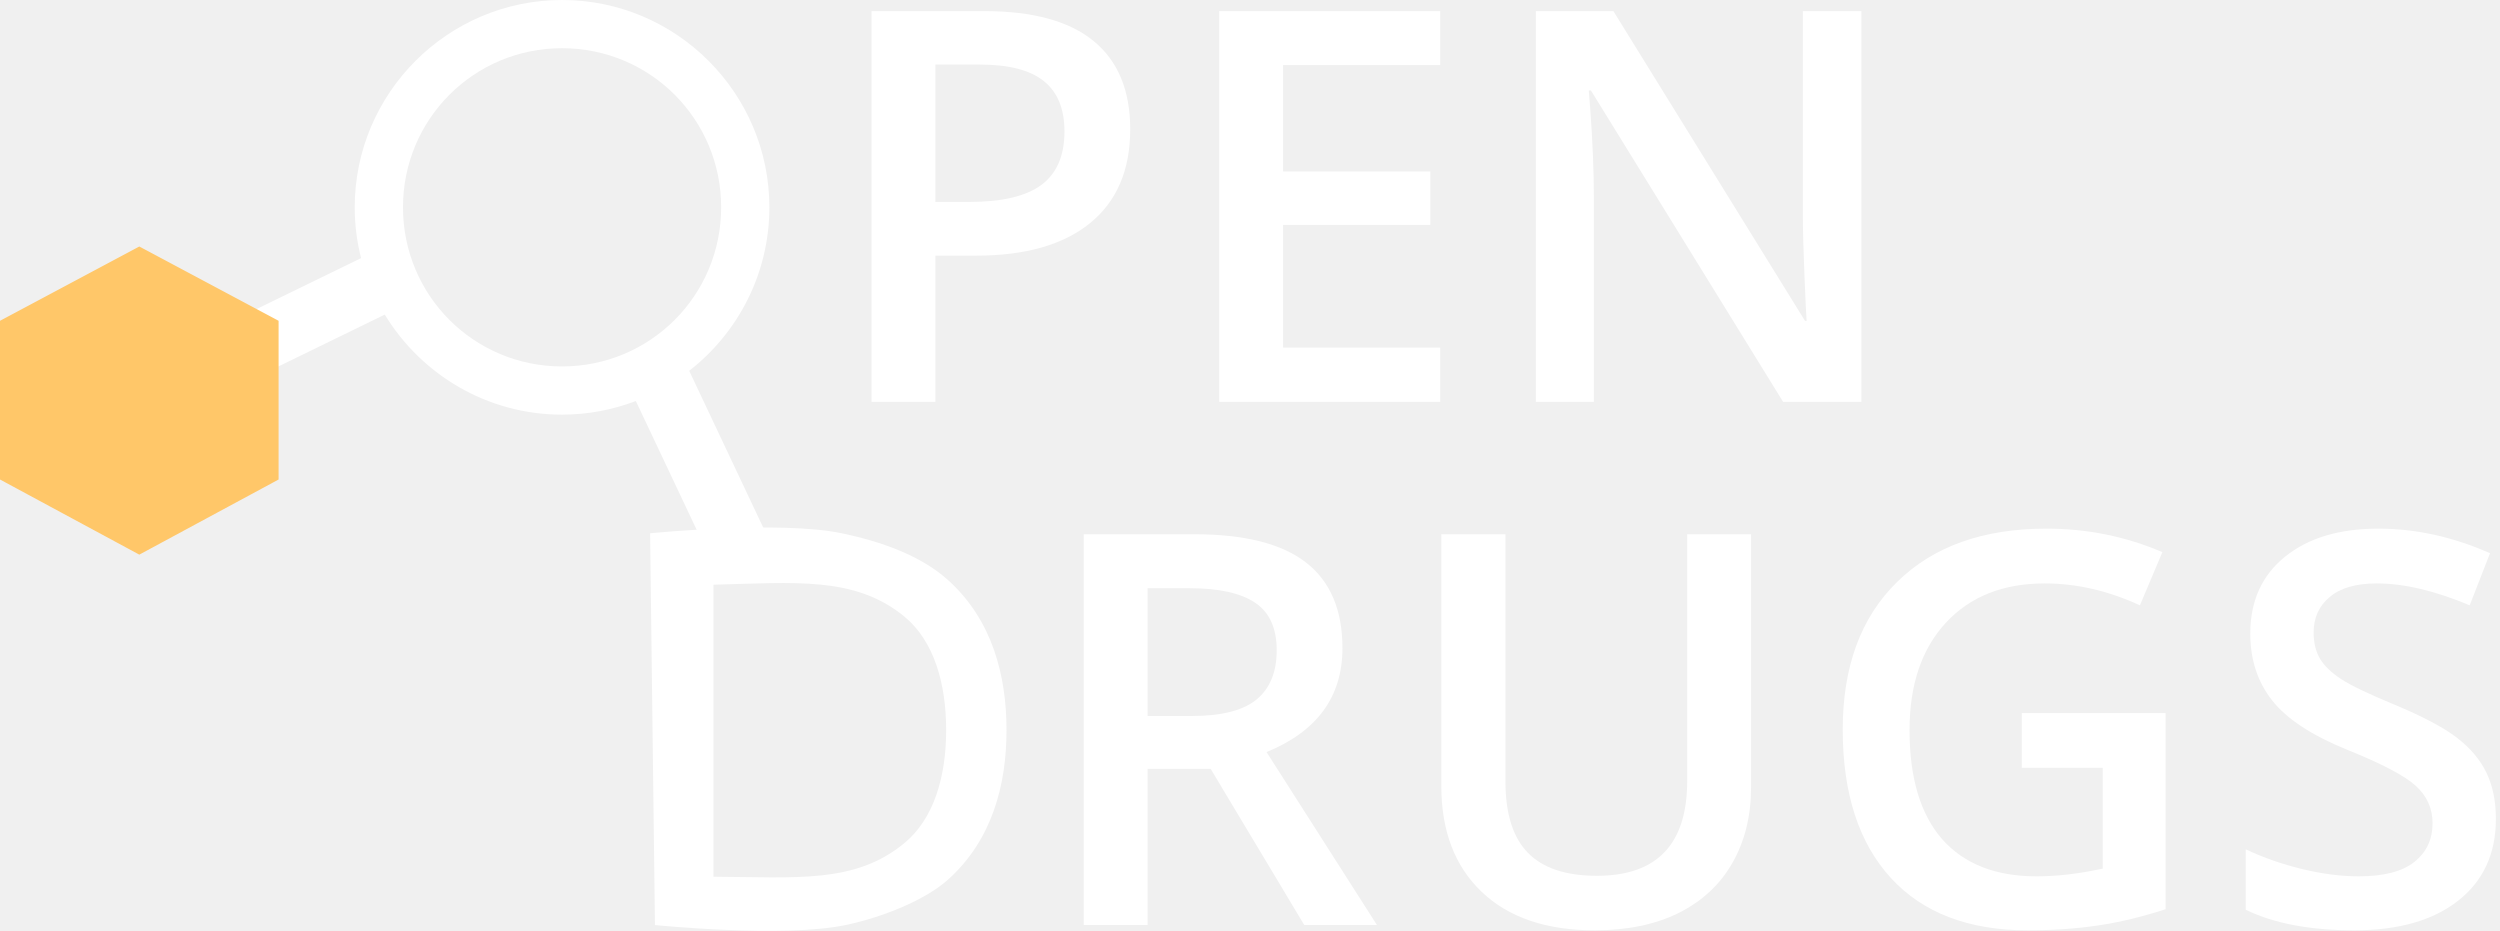
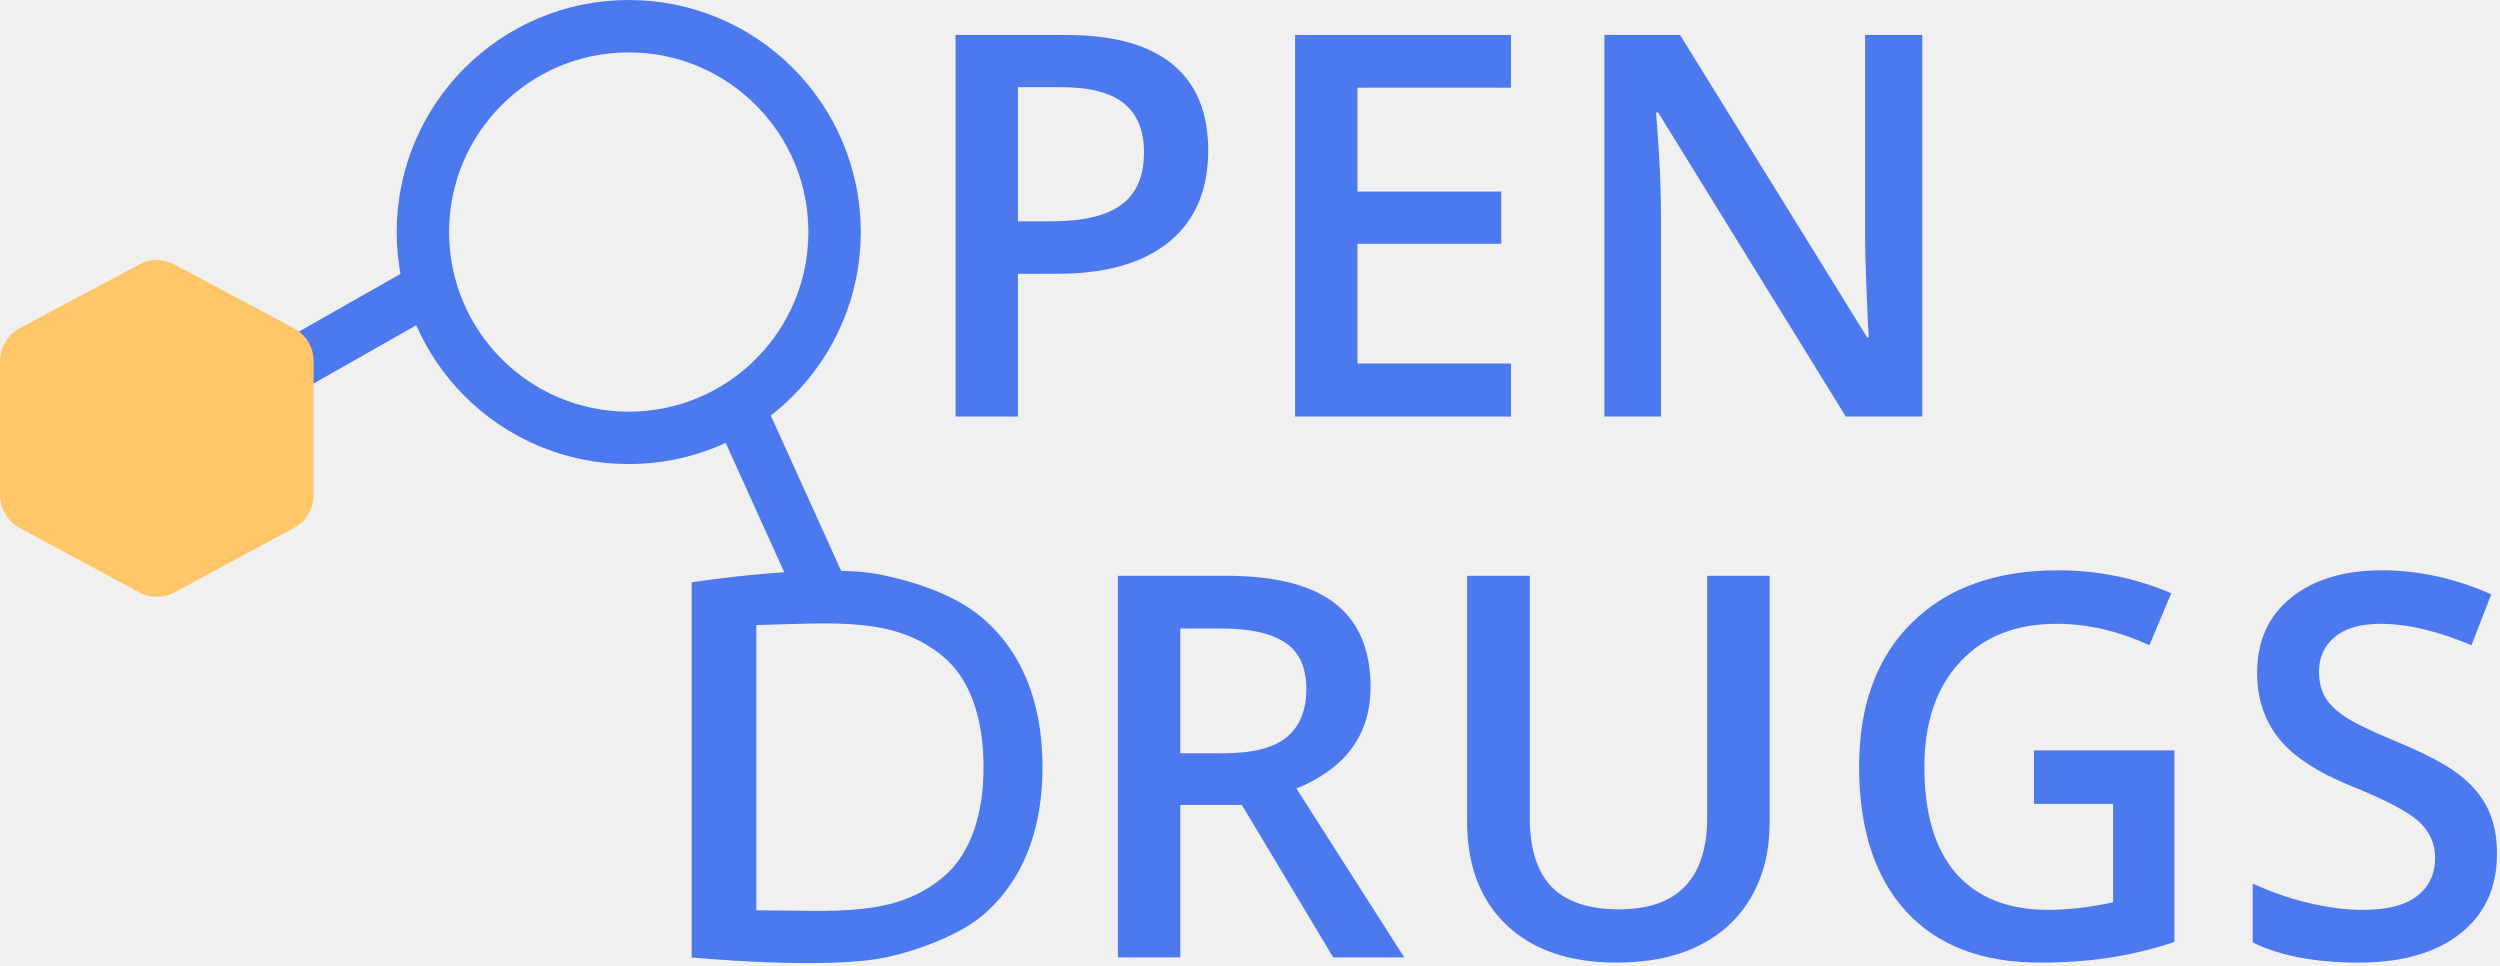
- <svg xmlns="http://www.w3.org/2000/svg" width="376" height="140" viewBox="0 0 376 140" fill="none">
-   <path fill-rule="evenodd" clip-rule="evenodd" d="M84.532 0C67.354 0 53.35 14.003 53.35 31.181C53.35 33.817 53.682 36.375 54.308 38.821L36.488 47.505C33.164 43.578 28.208 41.069 22.699 41.069C12.772 41.069 4.634 49.206 4.634 59.133C4.634 69.06 12.772 77.198 22.699 77.198C32.618 77.198 40.763 69.06 40.763 59.133C40.763 57.993 40.653 56.886 40.447 55.809L57.87 47.315C63.348 56.323 73.251 62.363 84.532 62.363C88.442 62.363 92.178 61.627 95.63 60.313L107.924 86.341L116.03 81.972L103.657 55.769C110.988 50.061 115.714 41.156 115.714 31.181C115.714 14.003 101.71 0 84.532 0ZM107.924 86.341C107.026 87.015 106.166 87.737 105.346 88.501L107.924 86.341ZM84.532 7.251C97.791 7.251 108.462 17.922 108.462 31.181C108.462 44.441 97.791 55.112 84.532 55.112C71.272 55.112 60.609 44.441 60.609 31.181C60.609 17.922 71.272 7.251 84.532 7.251Z" fill="white" />
-   <path d="M97.776 80.206L98.505 139.129C98.505 139.129 117.859 141.088 127.17 139.129C132.751 137.955 139.19 135.36 142.618 132.265C149.27 126.259 151.379 117.968 151.379 109.815C151.379 101.662 149.28 93.304 142.618 87.273C138.471 83.518 132.389 81.414 126.612 80.206C117.243 78.246 97.776 80.206 97.776 80.206ZM107.306 87.941C119.478 87.639 128.6 86.617 136.032 92.744C140.507 96.434 142.301 102.853 142.301 109.815C142.301 116.778 140.481 123.093 136.048 126.778C128.624 132.949 119.729 131.922 107.306 131.86V87.941Z" fill="white" />
-   <path d="M172.601 107.684H179.274C183.749 107.684 186.991 106.853 189.001 105.191C191.011 103.53 192.016 101.065 192.016 97.796C192.016 94.473 190.93 92.088 188.76 90.641C186.589 89.194 183.32 88.47 178.952 88.47H172.601V107.684ZM172.601 115.642V139.116H162.995V80.351H179.595C187.179 80.351 192.793 81.771 196.437 84.612C200.082 87.452 201.904 91.739 201.904 97.474C201.904 104.79 198.099 110.002 190.488 113.11L207.089 139.116H196.156L182.087 115.642H172.601Z" fill="white" />
-   <path d="M263.361 80.351V118.376C263.361 122.717 262.423 126.522 260.547 129.791C258.698 133.033 256.005 135.539 252.468 137.308C248.957 139.049 244.75 139.92 239.847 139.92C232.558 139.92 226.89 137.991 222.844 134.132C218.798 130.273 216.774 124.968 216.774 118.215V80.351H226.421V117.531C226.421 122.382 227.547 125.959 229.798 128.264C232.049 130.568 235.505 131.72 240.168 131.72C249.225 131.72 253.754 126.964 253.754 117.451V80.351H263.361Z" fill="white" />
-   <path d="M304.077 107.241H325.702V136.745C322.165 137.897 318.762 138.714 315.492 139.197C312.25 139.679 308.74 139.92 304.961 139.92C296.065 139.92 289.205 137.294 284.381 132.042C279.558 126.763 277.146 119.327 277.146 109.734C277.146 100.274 279.866 92.878 285.306 87.546C290.746 82.186 298.235 79.507 307.775 79.507C313.911 79.507 319.726 80.686 325.22 83.044L321.843 91.043C317.073 88.845 312.304 87.747 307.534 87.747C301.263 87.747 296.306 89.716 292.662 93.655C289.017 97.595 287.195 102.981 287.195 109.814C287.195 116.996 288.83 122.462 292.099 126.214C295.395 129.938 300.124 131.801 306.288 131.801C309.396 131.801 312.719 131.412 316.256 130.635V115.481H304.077V107.241Z" fill="white" />
-   <path d="M375.382 123.159C375.382 128.384 373.493 132.484 369.714 135.459C365.936 138.433 360.724 139.92 354.078 139.92C347.433 139.92 341.993 138.889 337.759 136.825V127.741C340.439 129.001 343.279 129.992 346.28 130.716C349.309 131.439 352.122 131.801 354.721 131.801C358.527 131.801 361.327 131.077 363.122 129.63C364.945 128.183 365.856 126.24 365.856 123.802C365.856 121.605 365.025 119.742 363.363 118.215C361.702 116.687 358.272 114.879 353.073 112.788C347.714 110.618 343.936 108.139 341.738 105.352C339.541 102.565 338.442 99.216 338.442 95.303C338.442 90.4 340.184 86.541 343.668 83.727C347.151 80.913 351.827 79.507 357.696 79.507C363.323 79.507 368.924 80.739 374.498 83.205L371.443 91.043C366.217 88.845 361.555 87.747 357.455 87.747C354.346 87.747 351.988 88.43 350.38 89.797C348.773 91.136 347.969 92.918 347.969 95.143C347.969 96.67 348.29 97.983 348.933 99.082C349.576 100.154 350.635 101.172 352.109 102.137C353.583 103.101 356.236 104.374 360.067 105.955C364.382 107.751 367.544 109.425 369.554 110.98C371.563 112.534 373.037 114.289 373.975 116.245C374.913 118.201 375.382 120.506 375.382 123.159Z" fill="white" />
-   <path d="M169.984 19.437C169.984 25.574 167.974 30.276 163.954 33.546C159.935 36.815 154.214 38.45 146.791 38.45H140.681V60.436H131.075V1.671H147.997C155.339 1.671 160.833 3.171 164.477 6.173C168.148 9.174 169.984 13.595 169.984 19.437ZM140.681 30.37H145.786C150.717 30.37 154.334 29.513 156.639 27.798C158.943 26.083 160.096 23.403 160.096 19.759C160.096 16.382 159.064 13.863 157.001 12.202C154.937 10.54 151.722 9.71 147.354 9.71H140.681V30.37Z" fill="white" />
-   <path d="M216.609 60.436H183.367V1.671H216.609V9.79H192.974V25.788H215.121V33.827H192.974V52.277H216.609V60.436Z" fill="white" />
-   <path d="M279.955 60.436H268.178L239.277 13.609H238.956L239.157 16.221C239.532 21.206 239.719 25.761 239.719 29.888V60.436H230.997V1.671H242.654L271.474 48.257H271.715C271.661 47.641 271.554 45.403 271.393 41.544C271.233 37.659 271.152 34.631 271.152 32.46V1.671H279.955V60.436Z" fill="white" />
-   <path d="M20.95 37.075L0 48.248V72.118L20.95 83.418L41.9 72.118V48.248L20.95 37.075Z" fill="#FFC769" />
+ <svg xmlns="http://www.w3.org/2000/svg" width="334" height="129" viewBox="0 0 334 129" fill="none">
+   <path d="M92.409 77.8V127.915C92.409 127.915 110.198 129.615 118.275 127.915C123.117 126.897 128.703 124.646 131.676 121.961C137.447 116.751 139.276 109.558 139.276 102.486C139.276 95.413 137.456 88.162 131.676 82.93C128.079 79.673 122.803 77.848 117.791 76.8C109.664 75.1 92.409 77.8 92.409 77.8ZM101.043 83.51C111.602 83.248 119.516 82.361 125.963 87.677C129.845 90.878 131.401 96.446 131.401 102.486C131.401 108.526 129.823 114.004 125.977 117.201C119.537 122.554 111.82 121.663 101.043 121.61V83.51Z" fill="#4C79EE" />
+   <path d="M157.687 100.637H163.475C167.357 100.637 170.17 99.916 171.914 98.474C173.657 97.033 174.529 94.895 174.529 92.059C174.529 89.176 173.587 87.107 171.704 85.852C169.821 84.597 166.985 83.969 163.196 83.969H157.687V100.637ZM157.687 107.541V127.904H149.353V76.925H163.754C170.333 76.925 175.203 78.157 178.364 80.622C181.526 83.086 183.107 86.805 183.107 91.78C183.107 98.126 179.806 102.648 173.203 105.344L187.605 127.904H178.12L165.916 107.541H157.687Z" fill="#4C79EE" />
+   <path d="M236.421 76.925V109.912C236.421 113.678 235.607 116.979 233.979 119.815C232.375 122.627 230.039 124.801 226.971 126.336C223.925 127.846 220.276 128.602 216.022 128.602C209.699 128.602 204.782 126.928 201.272 123.581C197.762 120.233 196.007 115.631 196.007 109.773V76.925H204.375V109.179C204.375 113.387 205.352 116.491 207.305 118.49C209.258 120.489 212.256 121.488 216.301 121.488C224.158 121.488 228.087 117.362 228.087 109.11V76.925H236.421Z" fill="#4C79EE" />
+   <path d="M271.742 100.253H290.501V125.847C287.433 126.847 284.481 127.555 281.644 127.974C278.832 128.393 275.787 128.602 272.509 128.602C264.791 128.602 258.84 126.324 254.655 121.768C250.472 117.188 248.379 110.737 248.379 102.415C248.379 94.209 250.739 87.793 255.458 83.167C260.177 78.518 266.674 76.193 274.95 76.193C280.273 76.193 285.317 77.216 290.083 79.262L287.154 86.201C283.016 84.295 278.879 83.341 274.741 83.341C269.301 83.341 265 85.05 261.839 88.467C258.677 91.885 257.097 96.557 257.097 102.485C257.097 108.715 258.515 113.457 261.351 116.712C264.21 119.942 268.312 121.558 273.66 121.558C276.356 121.558 279.239 121.221 282.307 120.547V107.401H271.742V100.253Z" fill="#4C79EE" />
+   <path d="M333.599 114.062C333.599 118.594 331.96 122.151 328.682 124.732C325.404 127.312 320.883 128.602 315.117 128.602C309.353 128.602 304.634 127.707 300.961 125.917V118.036C303.286 119.129 305.749 119.989 308.353 120.617C310.98 121.244 313.421 121.558 315.675 121.558C318.977 121.558 321.406 120.93 322.963 119.675C324.545 118.42 325.335 116.734 325.335 114.619C325.335 112.713 324.614 111.097 323.172 109.773C321.731 108.447 318.756 106.879 314.246 105.065C309.597 103.182 306.319 101.032 304.413 98.614C302.507 96.196 301.553 93.291 301.553 89.897C301.553 85.643 303.064 82.295 306.087 79.855C309.108 77.414 313.165 76.193 318.256 76.193C323.137 76.193 327.996 77.263 332.832 79.401L330.182 86.201C325.648 84.295 321.604 83.341 318.047 83.341C315.35 83.341 313.304 83.934 311.909 85.12C310.515 86.282 309.818 87.828 309.818 89.757C309.818 91.082 310.096 92.222 310.654 93.175C311.212 94.105 312.131 94.988 313.409 95.825C314.688 96.661 316.989 97.766 320.313 99.137C324.056 100.695 326.799 102.147 328.543 103.496C330.286 104.844 331.564 106.367 332.378 108.064C333.192 109.76 333.599 111.76 333.599 114.062Z" fill="#4C79EE" />
+   <path d="M161.416 20.083C161.416 25.406 159.673 29.486 156.185 32.322C152.699 35.158 147.736 36.576 141.296 36.576H135.996V55.65H127.663V4.671H142.343C148.712 4.671 153.478 5.973 156.639 8.576C159.824 11.18 161.416 15.015 161.416 20.083ZM135.996 29.567H140.425C144.702 29.567 147.84 28.824 149.84 27.336C151.838 25.848 152.838 23.523 152.838 20.362C152.838 17.433 151.943 15.248 150.154 13.806C148.363 12.365 145.574 11.645 141.785 11.645H135.996V29.567Z" fill="#4C79EE" />
+   <path d="M201.863 55.65H173.026V4.671H201.863V11.714H181.36V25.592H200.573V32.566H181.36V48.571H201.863V55.65Z" fill="#4C79EE" />
+   <path d="M256.816 55.65H246.599L221.528 15.027H221.249L221.424 17.294C221.749 21.617 221.911 25.569 221.911 29.149V55.65H214.345V4.671H224.457L249.459 45.084H249.668C249.621 44.55 249.528 42.609 249.388 39.261C249.25 35.891 249.179 33.264 249.179 31.381V4.671H256.816V55.65Z" fill="#4C79EE" />
+   <path d="M21.833 58.611L55.667 39.389" stroke="#4C79EE" stroke-width="7" />
+   <path d="M110 79.5L98.543 54.202" stroke="#4C79EE" stroke-width="7" />
+   <circle cx="84" cy="31" r="27.5" stroke="#4C79EE" stroke-width="7" />
+   <path d="M23.303 35.33C21.832 34.545 20.067 34.545 18.597 35.33L2.647 43.836C1.018 44.705 0 46.401 0 48.248V66.134C0 67.972 1.009 69.662 2.626 70.535L18.576 79.138C20.058 79.937 21.842 79.937 23.323 79.138L39.273 70.535C40.891 69.662 41.9 67.972 41.9 66.134V48.248C41.9 46.401 40.882 44.705 39.252 43.836L23.303 35.33Z" fill="#FFC769" />
</svg>
